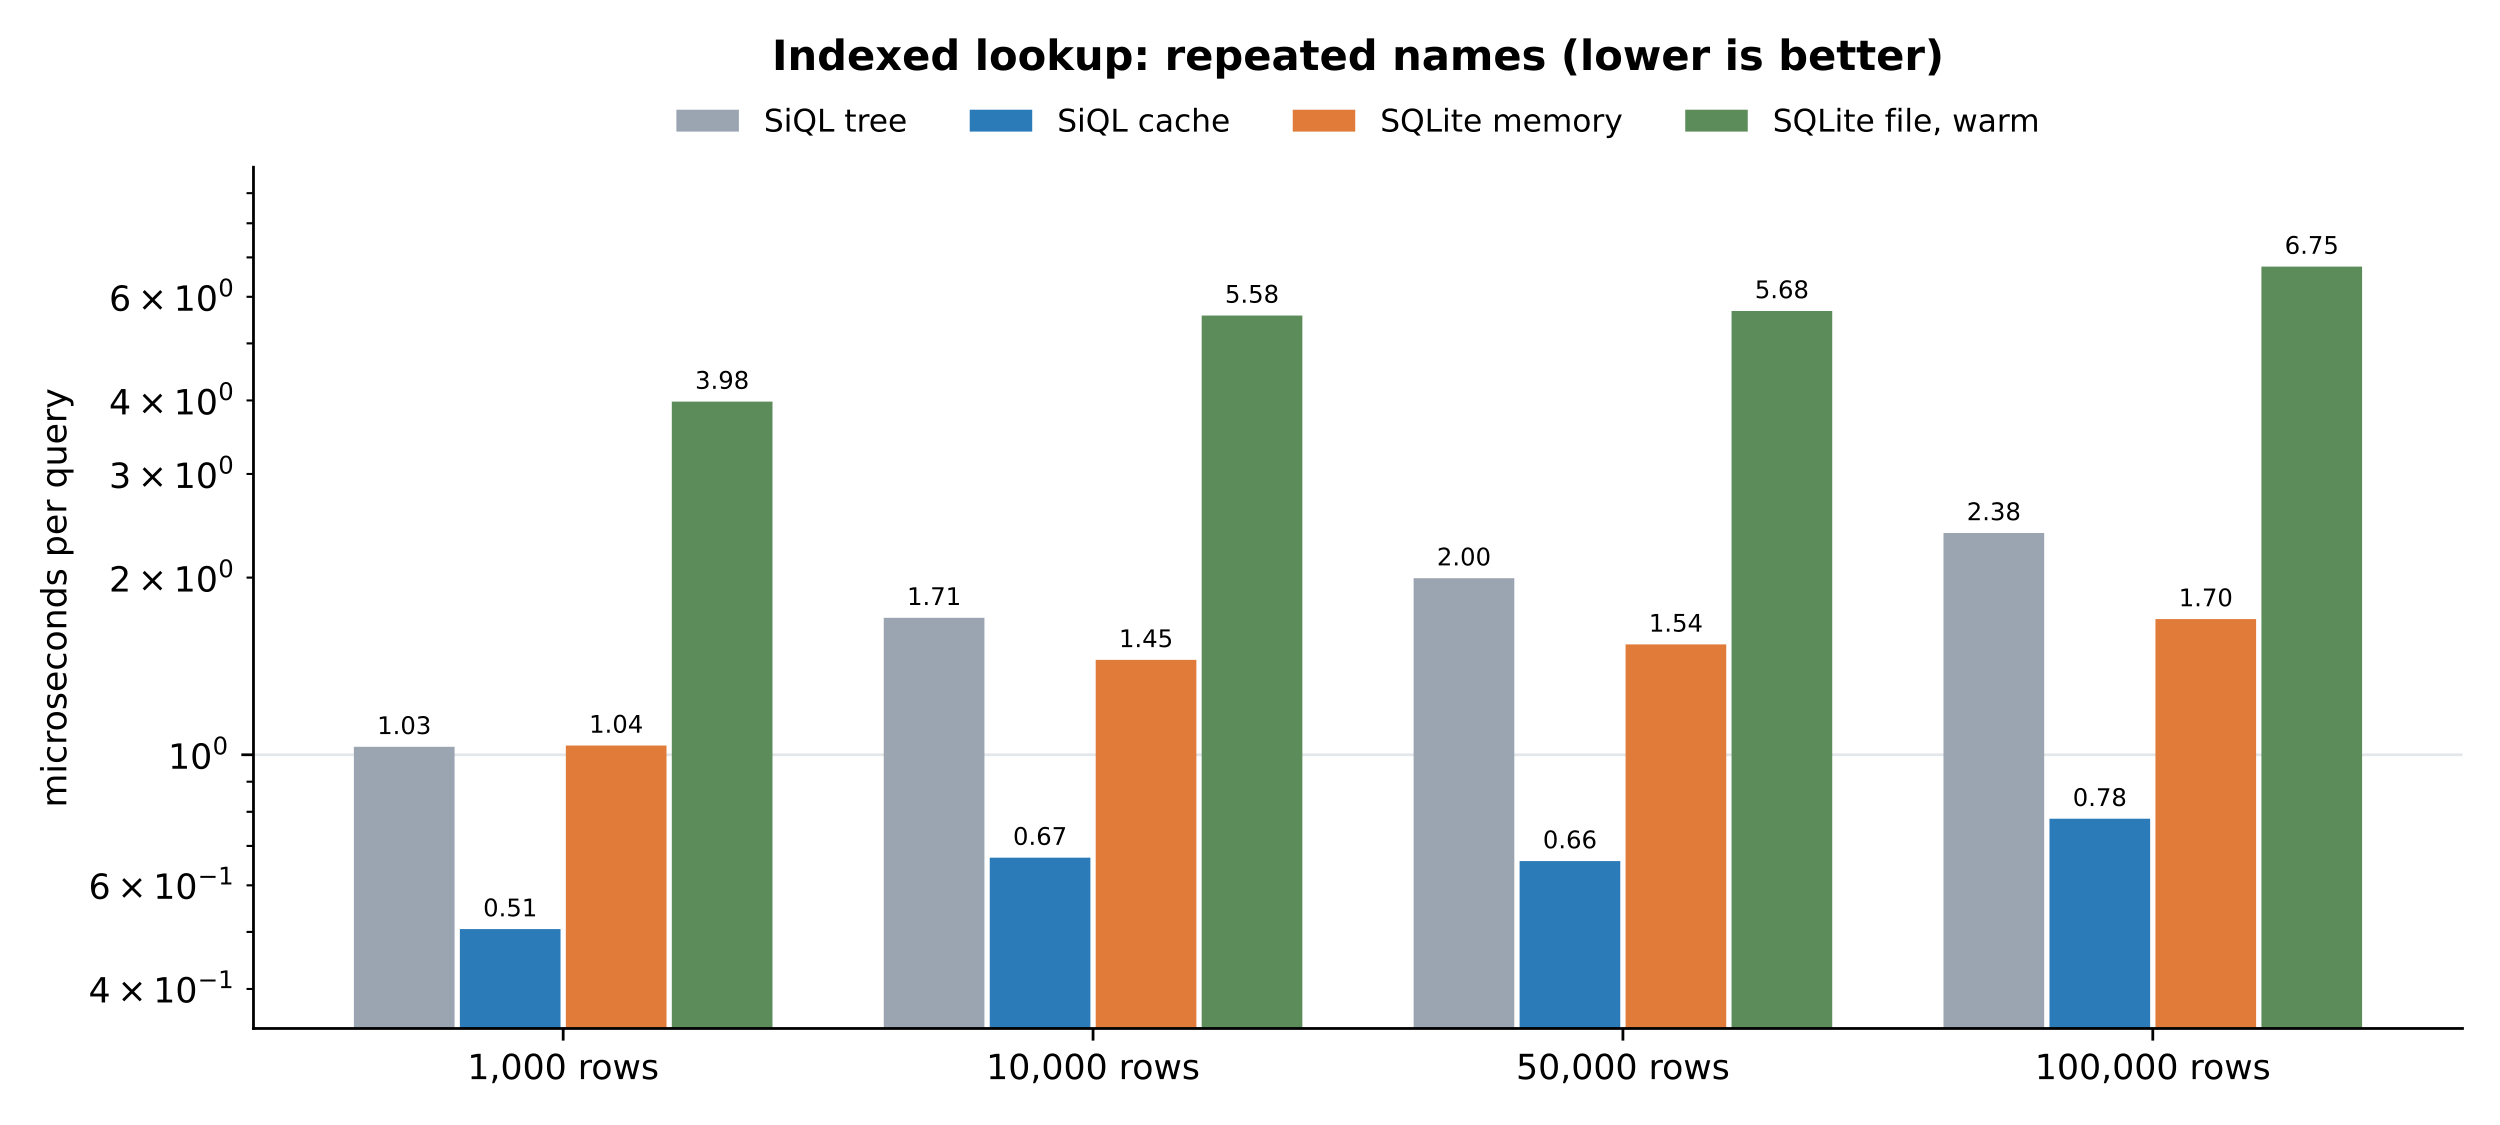
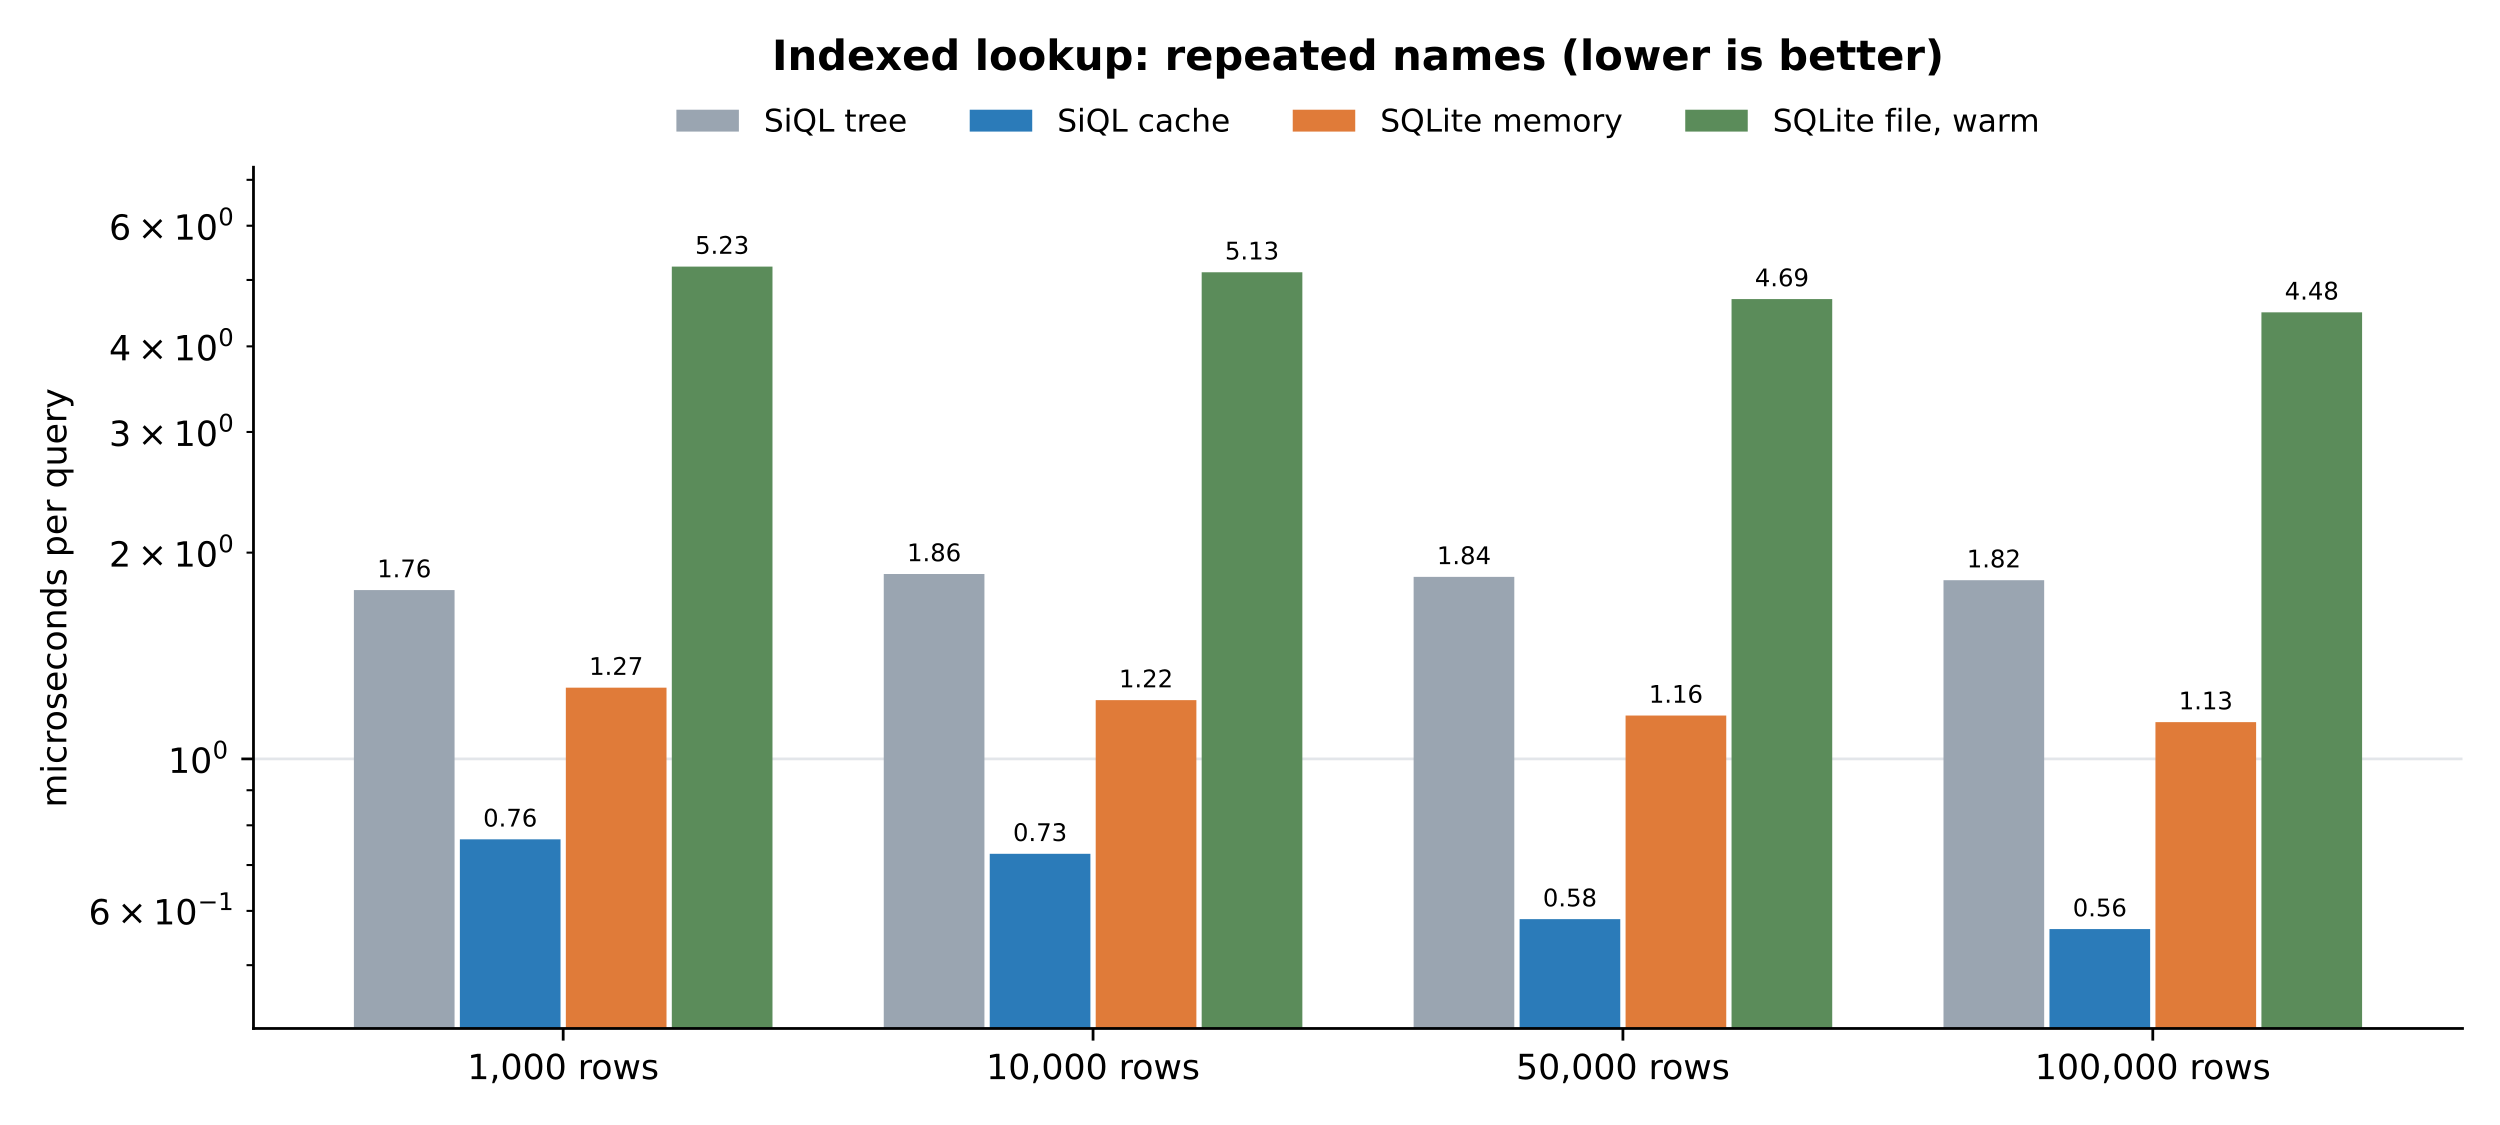
<svg xmlns="http://www.w3.org/2000/svg" xmlns:xlink="http://www.w3.org/1999/xlink" width="720pt" height="324pt" viewBox="0 0 720 324" version="1.1">
  <defs>
    <style type="text/css">*{stroke-linejoin: round; stroke-linecap: butt}</style>
  </defs>
  <g id="figure_1">
    <g id="patch_1">
      <path d="M 0 324 L 720 324 L 720 0 L 0 0 z " style="fill: #ffffff" />
    </g>
    <g id="axes_1">
      <g id="patch_2">
        <path d="M 73.002 296.2 L 709.2 296.2 L 709.2 48.16 L 73.002 48.16 z " style="fill: #ffffff" />
      </g>
      <g id="matplotlib.axis_1">
        <g id="xtick_1">
          <g id="line2d_1">
            <defs>
-               <path id="mf6ebf733c0" d="M 0 0 L 0 3.5 " style="stroke: #000000; stroke-width: 0.8" />
+               <path id="m4d9859e5fb" d="M 0 0 L 0 3.5 " style="stroke: #000000; stroke-width: 0.8" />
            </defs>
            <g>
-               <use xlink:href="#mf6ebf733c0" x="162.198" y="296.2" style="stroke: #000000; stroke-width: 0.8" />
+               <use xlink:href="#m4d9859e5fb" x="162.198" y="296.2" style="stroke: #000000; stroke-width: 0.8" />
            </g>
          </g>
          <g id="text_1">
            <text style="font-size: 10px; font-family: 'DejaVu Sans', 'Bitstream Vera Sans', 'Computer Modern Sans Serif', 'Lucida Grande', 'Verdana', 'Geneva', 'Lucid', 'Arial', 'Helvetica', 'Avant Garde', sans-serif; text-anchor: middle" x="162.198" y="310.798" transform="rotate(-0 162.1982 310.7977)">1,000 rows</text>
          </g>
        </g>
        <g id="xtick_2">
          <g id="line2d_2">
            <g>
-               <use xlink:href="#mf6ebf733c0" x="314.8" y="296.2" style="stroke: #000000; stroke-width: 0.8" />
+               <use xlink:href="#m4d9859e5fb" x="314.8" y="296.2" style="stroke: #000000; stroke-width: 0.8" />
            </g>
          </g>
          <g id="text_2">
            <text style="font-size: 10px; font-family: 'DejaVu Sans', 'Bitstream Vera Sans', 'Computer Modern Sans Serif', 'Lucida Grande', 'Verdana', 'Geneva', 'Lucid', 'Arial', 'Helvetica', 'Avant Garde', sans-serif; text-anchor: middle" x="314.8" y="310.798" transform="rotate(-0 314.8002 310.7977)">10,000 rows</text>
          </g>
        </g>
        <g id="xtick_3">
          <g id="line2d_3">
            <g>
-               <use xlink:href="#mf6ebf733c0" x="467.402" y="296.2" style="stroke: #000000; stroke-width: 0.8" />
+               <use xlink:href="#m4d9859e5fb" x="467.402" y="296.2" style="stroke: #000000; stroke-width: 0.8" />
            </g>
          </g>
          <g id="text_3">
            <text style="font-size: 10px; font-family: 'DejaVu Sans', 'Bitstream Vera Sans', 'Computer Modern Sans Serif', 'Lucida Grande', 'Verdana', 'Geneva', 'Lucid', 'Arial', 'Helvetica', 'Avant Garde', sans-serif; text-anchor: middle" x="467.402" y="310.798" transform="rotate(-0 467.4022 310.7977)">50,000 rows</text>
          </g>
        </g>
        <g id="xtick_4">
          <g id="line2d_4">
            <g>
-               <use xlink:href="#mf6ebf733c0" x="620.004" y="296.2" style="stroke: #000000; stroke-width: 0.8" />
+               <use xlink:href="#m4d9859e5fb" x="620.004" y="296.2" style="stroke: #000000; stroke-width: 0.8" />
            </g>
          </g>
          <g id="text_4">
            <text style="font-size: 10px; font-family: 'DejaVu Sans', 'Bitstream Vera Sans', 'Computer Modern Sans Serif', 'Lucida Grande', 'Verdana', 'Geneva', 'Lucid', 'Arial', 'Helvetica', 'Avant Garde', sans-serif; text-anchor: middle" x="620.004" y="310.798" transform="rotate(-0 620.0041 310.7977)">100,000 rows</text>
          </g>
        </g>
      </g>
      <g id="matplotlib.axis_2">
        <g id="ytick_1">
          <g id="line2d_5">
-             <path d="M 73.002 217.371 L 709.2 217.371 " clip-path="url(#p9bba80e33c)" style="fill: none; stroke: #e3e6ea; stroke-width: 0.8; stroke-linecap: square" />
+             <path d="M 73.002 218.564 L 709.2 218.564 " clip-path="url(#pbf1eda3545)" style="fill: none; stroke: #e3e6ea; stroke-width: 0.8; stroke-linecap: square" />
          </g>
          <g id="line2d_6">
            <defs>
-               <path id="m8ba8785f25" d="M 0 0 L -3.5 0 " style="stroke: #000000; stroke-width: 0.8" />
+               <path id="mb979011521" d="M 0 0 L -3.5 0 " style="stroke: #000000; stroke-width: 0.8" />
            </defs>
            <g>
-               <use xlink:href="#m8ba8785f25" x="73.002" y="217.371" style="stroke: #000000; stroke-width: 0.8" />
+               <use xlink:href="#mb979011521" x="73.002" y="218.564" style="stroke: #000000; stroke-width: 0.8" />
            </g>
          </g>
          <g id="text_5">
-             <g transform="translate(48.40234 222.0712)">
+             <g transform="translate(48.40234 223.2637)">
              <text>
                <tspan x="0" y="-0.675" style="font-size: 10px; font-family: 'DejaVu Sans'">1</tspan>
                <tspan x="6.362" y="-0.675" style="font-size: 10px; font-family: 'DejaVu Sans'">0</tspan>
                <tspan x="12.82" y="-4.805" style="font-size: 7px; font-family: 'DejaVu Sans'">0</tspan>
              </text>
            </g>
          </g>
        </g>
        <g id="ytick_2">
          <g id="line2d_7">
            <defs>
-               <path id="m31df049c15" d="M 0 0 L -2 0 " style="stroke: #000000; stroke-width: 0.6" />
+               <path id="m7df3cbceae" d="M 0 0 L -2 0 " style="stroke: #000000; stroke-width: 0.6" />
            </defs>
            <g>
-               <use xlink:href="#m31df049c15" x="73.002" y="284.821" style="stroke: #000000; stroke-width: 0.6" />
-             </g>
-           </g>
-           <g id="text_6">
-             <g transform="translate(25.50234 289.4714)">
-               <text>
-                 <tspan x="0" y="-0.762" style="font-size: 10px; font-family: 'DejaVu Sans'">4</tspan>
-                 <tspan x="8.311" y="-0.762" style="font-size: 10px; font-family: 'DejaVu Sans'">×</tspan>
-                 <tspan x="18.638" y="-0.762" style="font-size: 10px; font-family: 'DejaVu Sans'">1</tspan>
-                 <tspan x="25" y="-0.762" style="font-size: 10px; font-family: 'DejaVu Sans'">0</tspan>
-                 <tspan x="31.458" y="-4.892" style="font-size: 7px; font-family: 'DejaVu Sans'">−</tspan>
-                 <tspan x="37.323" y="-4.892" style="font-size: 7px; font-family: 'DejaVu Sans'">1</tspan>
-               </text>
+               <use xlink:href="#m7df3cbceae" x="73.002" y="277.967" style="stroke: #000000; stroke-width: 0.6" />
            </g>
          </g>
        </g>
        <g id="ytick_3">
          <g id="line2d_8">
            <g>
-               <use xlink:href="#m31df049c15" x="73.002" y="268.395" style="stroke: #000000; stroke-width: 0.6" />
-             </g>
-           </g>
-         </g>
-         <g id="ytick_4">
-           <g id="line2d_9">
-             <g>
-               <use xlink:href="#m31df049c15" x="73.002" y="254.974" style="stroke: #000000; stroke-width: 0.6" />
-             </g>
-           </g>
-           <g id="text_7">
-             <g transform="translate(25.50234 259.6242)">
+               <use xlink:href="#m7df3cbceae" x="73.002" y="262.342" style="stroke: #000000; stroke-width: 0.6" />
+             </g>
+           </g>
+           <g id="text_6">
+             <g transform="translate(25.50234 266.9917)">
              <text>
                <tspan x="0" y="-0.762" style="font-size: 10px; font-family: 'DejaVu Sans'">6</tspan>
                <tspan x="8.311" y="-0.762" style="font-size: 10px; font-family: 'DejaVu Sans'">×</tspan>
                <tspan x="18.638" y="-0.762" style="font-size: 10px; font-family: 'DejaVu Sans'">1</tspan>
                <tspan x="25" y="-0.762" style="font-size: 10px; font-family: 'DejaVu Sans'">0</tspan>
                <tspan x="31.458" y="-4.892" style="font-size: 7px; font-family: 'DejaVu Sans'">−</tspan>
                <tspan x="37.323" y="-4.892" style="font-size: 7px; font-family: 'DejaVu Sans'">1</tspan>
              </text>
            </g>
          </g>
        </g>
+         <g id="ytick_4">
+           <g id="line2d_9">
+             <g>
+               <use xlink:href="#m7df3cbceae" x="73.002" y="249.131" style="stroke: #000000; stroke-width: 0.6" />
+             </g>
+           </g>
+         </g>
        <g id="ytick_5">
          <g id="line2d_10">
            <g>
-               <use xlink:href="#m31df049c15" x="73.002" y="243.627" style="stroke: #000000; stroke-width: 0.6" />
+               <use xlink:href="#m7df3cbceae" x="73.002" y="237.687" style="stroke: #000000; stroke-width: 0.6" />
            </g>
          </g>
        </g>
        <g id="ytick_6">
          <g id="line2d_11">
            <g>
-               <use xlink:href="#m31df049c15" x="73.002" y="233.797" style="stroke: #000000; stroke-width: 0.6" />
+               <use xlink:href="#m7df3cbceae" x="73.002" y="227.593" style="stroke: #000000; stroke-width: 0.6" />
            </g>
          </g>
        </g>
        <g id="ytick_7">
          <g id="line2d_12">
            <g>
-               <use xlink:href="#m31df049c15" x="73.002" y="225.127" style="stroke: #000000; stroke-width: 0.6" />
-             </g>
-           </g>
-         </g>
-         <g id="ytick_8">
-           <g id="line2d_13">
-             <g>
-               <use xlink:href="#m31df049c15" x="73.002" y="166.347" style="stroke: #000000; stroke-width: 0.6" />
-             </g>
-           </g>
-           <g id="text_8">
-             <g transform="translate(31.40234 171.0471)">
+               <use xlink:href="#m7df3cbceae" x="73.002" y="159.16" style="stroke: #000000; stroke-width: 0.6" />
+             </g>
+           </g>
+           <g id="text_7">
+             <g transform="translate(31.40234 163.8605)">
              <text>
                <tspan x="0" y="-0.675" style="font-size: 10px; font-family: 'DejaVu Sans'">2</tspan>
                <tspan x="8.311" y="-0.675" style="font-size: 10px; font-family: 'DejaVu Sans'">×</tspan>
                <tspan x="18.638" y="-0.675" style="font-size: 10px; font-family: 'DejaVu Sans'">1</tspan>
                <tspan x="25" y="-0.675" style="font-size: 10px; font-family: 'DejaVu Sans'">0</tspan>
                <tspan x="31.458" y="-4.805" style="font-size: 7px; font-family: 'DejaVu Sans'">0</tspan>
              </text>
            </g>
          </g>
        </g>
-         <g id="ytick_9">
-           <g id="line2d_14">
-             <g>
-               <use xlink:href="#m31df049c15" x="73.002" y="136.5" style="stroke: #000000; stroke-width: 0.6" />
-             </g>
-           </g>
-           <g id="text_9">
-             <g transform="translate(31.40234 141.1999)">
+         <g id="ytick_8">
+           <g id="line2d_13">
+             <g>
+               <use xlink:href="#m7df3cbceae" x="73.002" y="124.412" style="stroke: #000000; stroke-width: 0.6" />
+             </g>
+           </g>
+           <g id="text_8">
+             <g transform="translate(31.40234 129.1119)">
              <text>
                <tspan x="0" y="-0.675" style="font-size: 10px; font-family: 'DejaVu Sans'">3</tspan>
                <tspan x="8.311" y="-0.675" style="font-size: 10px; font-family: 'DejaVu Sans'">×</tspan>
                <tspan x="18.638" y="-0.675" style="font-size: 10px; font-family: 'DejaVu Sans'">1</tspan>
                <tspan x="25" y="-0.675" style="font-size: 10px; font-family: 'DejaVu Sans'">0</tspan>
                <tspan x="31.458" y="-4.805" style="font-size: 7px; font-family: 'DejaVu Sans'">0</tspan>
              </text>
            </g>
          </g>
        </g>
-         <g id="ytick_10">
-           <g id="line2d_15">
-             <g>
-               <use xlink:href="#m31df049c15" x="73.002" y="115.323" style="stroke: #000000; stroke-width: 0.6" />
-             </g>
-           </g>
-           <g id="text_10">
-             <g transform="translate(31.40234 120.023)">
+         <g id="ytick_9">
+           <g id="line2d_14">
+             <g>
+               <use xlink:href="#m7df3cbceae" x="73.002" y="99.757" style="stroke: #000000; stroke-width: 0.6" />
+             </g>
+           </g>
+           <g id="text_9">
+             <g transform="translate(31.40234 104.4573)">
              <text>
                <tspan x="0" y="-0.675" style="font-size: 10px; font-family: 'DejaVu Sans'">4</tspan>
                <tspan x="8.311" y="-0.675" style="font-size: 10px; font-family: 'DejaVu Sans'">×</tspan>
                <tspan x="18.638" y="-0.675" style="font-size: 10px; font-family: 'DejaVu Sans'">1</tspan>
                <tspan x="25" y="-0.675" style="font-size: 10px; font-family: 'DejaVu Sans'">0</tspan>
                <tspan x="31.458" y="-4.805" style="font-size: 7px; font-family: 'DejaVu Sans'">0</tspan>
              </text>
            </g>
          </g>
        </g>
+         <g id="ytick_10">
+           <g id="line2d_15">
+             <g>
+               <use xlink:href="#m7df3cbceae" x="73.002" y="80.634" style="stroke: #000000; stroke-width: 0.6" />
+             </g>
+           </g>
+         </g>
        <g id="ytick_11">
          <g id="line2d_16">
            <g>
-               <use xlink:href="#m31df049c15" x="73.002" y="98.897" style="stroke: #000000; stroke-width: 0.6" />
-             </g>
-           </g>
-         </g>
-         <g id="ytick_12">
-           <g id="line2d_17">
-             <g>
-               <use xlink:href="#m31df049c15" x="73.002" y="85.476" style="stroke: #000000; stroke-width: 0.6" />
-             </g>
-           </g>
-           <g id="text_11">
-             <g transform="translate(31.40234 90.17581)">
+               <use xlink:href="#m7df3cbceae" x="73.002" y="65.009" style="stroke: #000000; stroke-width: 0.6" />
+             </g>
+           </g>
+           <g id="text_10">
+             <g transform="translate(31.40234 69.7087)">
              <text>
                <tspan x="0" y="-0.675" style="font-size: 10px; font-family: 'DejaVu Sans'">6</tspan>
                <tspan x="8.311" y="-0.675" style="font-size: 10px; font-family: 'DejaVu Sans'">×</tspan>
                <tspan x="18.638" y="-0.675" style="font-size: 10px; font-family: 'DejaVu Sans'">1</tspan>
                <tspan x="25" y="-0.675" style="font-size: 10px; font-family: 'DejaVu Sans'">0</tspan>
                <tspan x="31.458" y="-4.805" style="font-size: 7px; font-family: 'DejaVu Sans'">0</tspan>
              </text>
            </g>
          </g>
        </g>
-         <g id="ytick_13">
-           <g id="line2d_18">
-             <g>
-               <use xlink:href="#m31df049c15" x="73.002" y="74.128" style="stroke: #000000; stroke-width: 0.6" />
-             </g>
-           </g>
-         </g>
-         <g id="ytick_14">
-           <g id="line2d_19">
-             <g>
-               <use xlink:href="#m31df049c15" x="73.002" y="64.299" style="stroke: #000000; stroke-width: 0.6" />
-             </g>
-           </g>
-         </g>
-         <g id="ytick_15">
-           <g id="line2d_20">
-             <g>
-               <use xlink:href="#m31df049c15" x="73.002" y="55.629" style="stroke: #000000; stroke-width: 0.6" />
-             </g>
-           </g>
-         </g>
-         <g id="text_12">
+         <g id="ytick_12">
+           <g id="line2d_17">
+             <g>
+               <use xlink:href="#m7df3cbceae" x="73.002" y="51.798" style="stroke: #000000; stroke-width: 0.6" />
+             </g>
+           </g>
+         </g>
+         <g id="text_11">
          <text style="font-size: 10px; font-family: 'DejaVu Sans', 'Bitstream Vera Sans', 'Computer Modern Sans Serif', 'Lucida Grande', 'Verdana', 'Geneva', 'Lucid', 'Arial', 'Helvetica', 'Avant Garde', sans-serif; text-anchor: middle" x="19.1" y="172.18" transform="rotate(-90 19.1 172.18)">microseconds per query</text>
        </g>
      </g>
      <g id="patch_3">
-         <path d="M 101.92 169715.734 L 130.915 169715.734 L 130.915 215.087 L 101.92 215.087 z " clip-path="url(#p9bba80e33c)" style="fill: #9aa5b1" />
+         <path d="M 101.92 197551.605 L 130.915 197551.605 L 130.915 169.943 L 101.92 169.943 z " clip-path="url(#pbf1eda3545)" style="fill: #9aa5b1" />
      </g>
      <g id="patch_4">
-         <path d="M 254.522 169715.734 L 283.517 169715.734 L 283.517 177.927 L 254.522 177.927 z " clip-path="url(#p9bba80e33c)" style="fill: #9aa5b1" />
+         <path d="M 254.522 197551.605 L 283.517 197551.605 L 283.517 165.311 L 254.522 165.311 z " clip-path="url(#pbf1eda3545)" style="fill: #9aa5b1" />
      </g>
      <g id="patch_5">
-         <path d="M 407.124 169715.734 L 436.119 169715.734 L 436.119 166.528 L 407.124 166.528 z " clip-path="url(#p9bba80e33c)" style="fill: #9aa5b1" />
+         <path d="M 407.124 197551.605 L 436.119 197551.605 L 436.119 166.147 L 407.124 166.147 z " clip-path="url(#pbf1eda3545)" style="fill: #9aa5b1" />
      </g>
      <g id="patch_6">
-         <path d="M 559.726 169715.734 L 588.721 169715.734 L 588.721 153.498 L 559.726 153.498 z " clip-path="url(#p9bba80e33c)" style="fill: #9aa5b1" />
+         <path d="M 559.726 197551.605 L 588.721 197551.605 L 588.721 167.095 L 559.726 167.095 z " clip-path="url(#pbf1eda3545)" style="fill: #9aa5b1" />
      </g>
      <g id="patch_7">
-         <path d="M 132.441 169715.734 L 161.435 169715.734 L 161.435 267.58 L 132.441 267.58 z " clip-path="url(#p9bba80e33c)" style="fill: #2b7bb9" />
+         <path d="M 132.441 197551.605 L 161.435 197551.605 L 161.435 241.725 L 132.441 241.725 z " clip-path="url(#pbf1eda3545)" style="fill: #2b7bb9" />
      </g>
      <g id="patch_8">
-         <path d="M 285.043 169715.734 L 314.037 169715.734 L 314.037 247 L 285.043 247 z " clip-path="url(#p9bba80e33c)" style="fill: #2b7bb9" />
+         <path d="M 285.043 197551.605 L 314.037 197551.605 L 314.037 245.903 L 285.043 245.903 z " clip-path="url(#pbf1eda3545)" style="fill: #2b7bb9" />
      </g>
      <g id="patch_9">
-         <path d="M 437.645 169715.734 L 466.639 169715.734 L 466.639 247.987 L 437.645 247.987 z " clip-path="url(#p9bba80e33c)" style="fill: #2b7bb9" />
+         <path d="M 437.645 197551.605 L 466.639 197551.605 L 466.639 264.719 L 437.645 264.719 z " clip-path="url(#pbf1eda3545)" style="fill: #2b7bb9" />
      </g>
      <g id="patch_10">
-         <path d="M 590.247 169715.734 L 619.241 169715.734 L 619.241 235.804 L 590.247 235.804 z " clip-path="url(#p9bba80e33c)" style="fill: #2b7bb9" />
+         <path d="M 590.247 197551.605 L 619.241 197551.605 L 619.241 267.58 L 590.247 267.58 z " clip-path="url(#pbf1eda3545)" style="fill: #2b7bb9" />
      </g>
      <g id="patch_11">
-         <path d="M 162.961 169715.734 L 191.956 169715.734 L 191.956 214.709 L 162.961 214.709 z " clip-path="url(#p9bba80e33c)" style="fill: #e07b39" />
+         <path d="M 162.961 197551.605 L 191.956 197551.605 L 191.956 198.046 L 162.961 198.046 z " clip-path="url(#pbf1eda3545)" style="fill: #e07b39" />
      </g>
      <g id="patch_12">
-         <path d="M 315.563 169715.734 L 344.558 169715.734 L 344.558 190.05 L 315.563 190.05 z " clip-path="url(#p9bba80e33c)" style="fill: #e07b39" />
+         <path d="M 315.563 197551.605 L 344.558 197551.605 L 344.558 201.629 L 315.563 201.629 z " clip-path="url(#pbf1eda3545)" style="fill: #e07b39" />
      </g>
      <g id="patch_13">
-         <path d="M 468.165 169715.734 L 497.16 169715.734 L 497.16 185.592 L 468.165 185.592 z " clip-path="url(#p9bba80e33c)" style="fill: #e07b39" />
+         <path d="M 468.165 197551.605 L 497.16 197551.605 L 497.16 206.072 L 468.165 206.072 z " clip-path="url(#pbf1eda3545)" style="fill: #e07b39" />
      </g>
      <g id="patch_14">
-         <path d="M 620.767 169715.734 L 649.762 169715.734 L 649.762 178.287 L 620.767 178.287 z " clip-path="url(#p9bba80e33c)" style="fill: #e07b39" />
+         <path d="M 620.767 197551.605 L 649.762 197551.605 L 649.762 207.98 L 620.767 207.98 z " clip-path="url(#pbf1eda3545)" style="fill: #e07b39" />
      </g>
      <g id="patch_15">
-         <path d="M 193.482 169715.734 L 222.476 169715.734 L 222.476 115.657 L 193.482 115.657 z " clip-path="url(#p9bba80e33c)" style="fill: #5b8c5a" />
+         <path d="M 193.482 197551.605 L 222.476 197551.605 L 222.476 76.78 L 193.482 76.78 z " clip-path="url(#pbf1eda3545)" style="fill: #5b8c5a" />
      </g>
      <g id="patch_16">
-         <path d="M 346.084 169715.734 L 375.078 169715.734 L 375.078 90.866 L 346.084 90.866 z " clip-path="url(#p9bba80e33c)" style="fill: #5b8c5a" />
+         <path d="M 346.084 197551.605 L 375.078 197551.605 L 375.078 78.417 L 346.084 78.417 z " clip-path="url(#pbf1eda3545)" style="fill: #5b8c5a" />
      </g>
      <g id="patch_17">
-         <path d="M 498.686 169715.734 L 527.68 169715.734 L 527.68 89.565 L 498.686 89.565 z " clip-path="url(#p9bba80e33c)" style="fill: #5b8c5a" />
+         <path d="M 498.686 197551.605 L 527.68 197551.605 L 527.68 86.128 L 498.686 86.128 z " clip-path="url(#pbf1eda3545)" style="fill: #5b8c5a" />
      </g>
      <g id="patch_18">
-         <path d="M 651.288 169715.734 L 680.282 169715.734 L 680.282 76.78 L 651.288 76.78 z " clip-path="url(#p9bba80e33c)" style="fill: #5b8c5a" />
+         <path d="M 651.288 197551.605 L 680.282 197551.605 L 680.282 89.959 L 651.288 89.959 z " clip-path="url(#pbf1eda3545)" style="fill: #5b8c5a" />
      </g>
      <g id="patch_19">
        <path d="M 73.002 296.2 L 73.002 48.16 " style="fill: none; stroke: #000000; stroke-width: 0.8; stroke-linejoin: miter; stroke-linecap: square" />
      </g>
      <g id="patch_20">
        <path d="M 73.002 296.2 L 709.2 296.2 " style="fill: none; stroke: #000000; stroke-width: 0.8; stroke-linejoin: miter; stroke-linecap: square" />
      </g>
+       <g id="text_12">
+         <text style="font-size: 7px; font-family: 'DejaVu Sans', 'Bitstream Vera Sans', 'Computer Modern Sans Serif', 'Lucida Grande', 'Verdana', 'Geneva', 'Lucid', 'Arial', 'Helvetica', 'Avant Garde', sans-serif; text-anchor: middle" x="116.418" y="166.261" transform="rotate(-0 116.4176 166.2609)">1.76</text>
+       </g>
      <g id="text_13">
-         <text style="font-size: 7px; font-family: 'DejaVu Sans', 'Bitstream Vera Sans', 'Computer Modern Sans Serif', 'Lucida Grande', 'Verdana', 'Geneva', 'Lucid', 'Arial', 'Helvetica', 'Avant Garde', sans-serif; text-anchor: middle" x="116.418" y="211.406" transform="rotate(-0 116.4176 211.4059)">1.03</text>
+         <text style="font-size: 7px; font-family: 'DejaVu Sans', 'Bitstream Vera Sans', 'Computer Modern Sans Serif', 'Lucida Grande', 'Verdana', 'Geneva', 'Lucid', 'Arial', 'Helvetica', 'Avant Garde', sans-serif; text-anchor: middle" x="269.02" y="161.63" transform="rotate(-0 269.0196 161.6298)">1.86</text>
      </g>
      <g id="text_14">
-         <text style="font-size: 7px; font-family: 'DejaVu Sans', 'Bitstream Vera Sans', 'Computer Modern Sans Serif', 'Lucida Grande', 'Verdana', 'Geneva', 'Lucid', 'Arial', 'Helvetica', 'Avant Garde', sans-serif; text-anchor: middle" x="269.02" y="174.245" transform="rotate(-0 269.0196 174.2449)">1.71</text>
+         <text style="font-size: 7px; font-family: 'DejaVu Sans', 'Bitstream Vera Sans', 'Computer Modern Sans Serif', 'Lucida Grande', 'Verdana', 'Geneva', 'Lucid', 'Arial', 'Helvetica', 'Avant Garde', sans-serif; text-anchor: middle" x="421.622" y="162.466" transform="rotate(-0 421.6216 162.4657)">1.84</text>
      </g>
      <g id="text_15">
-         <text style="font-size: 7px; font-family: 'DejaVu Sans', 'Bitstream Vera Sans', 'Computer Modern Sans Serif', 'Lucida Grande', 'Verdana', 'Geneva', 'Lucid', 'Arial', 'Helvetica', 'Avant Garde', sans-serif; text-anchor: middle" x="421.622" y="162.846" transform="rotate(-0 421.6216 162.8464)">2.00</text>
+         <text style="font-size: 7px; font-family: 'DejaVu Sans', 'Bitstream Vera Sans', 'Computer Modern Sans Serif', 'Lucida Grande', 'Verdana', 'Geneva', 'Lucid', 'Arial', 'Helvetica', 'Avant Garde', sans-serif; text-anchor: middle" x="574.224" y="163.413" transform="rotate(-0 574.2235 163.4129)">1.82</text>
      </g>
      <g id="text_16">
-         <text style="font-size: 7px; font-family: 'DejaVu Sans', 'Bitstream Vera Sans', 'Computer Modern Sans Serif', 'Lucida Grande', 'Verdana', 'Geneva', 'Lucid', 'Arial', 'Helvetica', 'Avant Garde', sans-serif; text-anchor: middle" x="574.224" y="149.816" transform="rotate(-0 574.2235 149.8161)">2.38</text>
+         <text style="font-size: 7px; font-family: 'DejaVu Sans', 'Bitstream Vera Sans', 'Computer Modern Sans Serif', 'Lucida Grande', 'Verdana', 'Geneva', 'Lucid', 'Arial', 'Helvetica', 'Avant Garde', sans-serif; text-anchor: middle" x="146.938" y="238.044" transform="rotate(-0 146.938 238.0437)">0.76</text>
      </g>
      <g id="text_17">
-         <text style="font-size: 7px; font-family: 'DejaVu Sans', 'Bitstream Vera Sans', 'Computer Modern Sans Serif', 'Lucida Grande', 'Verdana', 'Geneva', 'Lucid', 'Arial', 'Helvetica', 'Avant Garde', sans-serif; text-anchor: middle" x="146.938" y="263.898" transform="rotate(-0 146.938 263.8984)">0.51</text>
+         <text style="font-size: 7px; font-family: 'DejaVu Sans', 'Bitstream Vera Sans', 'Computer Modern Sans Serif', 'Lucida Grande', 'Verdana', 'Geneva', 'Lucid', 'Arial', 'Helvetica', 'Avant Garde', sans-serif; text-anchor: middle" x="299.54" y="242.221" transform="rotate(-0 299.54 242.2212)">0.73</text>
      </g>
      <g id="text_18">
-         <text style="font-size: 7px; font-family: 'DejaVu Sans', 'Bitstream Vera Sans', 'Computer Modern Sans Serif', 'Lucida Grande', 'Verdana', 'Geneva', 'Lucid', 'Arial', 'Helvetica', 'Avant Garde', sans-serif; text-anchor: middle" x="299.54" y="243.318" transform="rotate(-0 299.54 243.3183)">0.67</text>
+         <text style="font-size: 7px; font-family: 'DejaVu Sans', 'Bitstream Vera Sans', 'Computer Modern Sans Serif', 'Lucida Grande', 'Verdana', 'Geneva', 'Lucid', 'Arial', 'Helvetica', 'Avant Garde', sans-serif; text-anchor: middle" x="452.142" y="261.037" transform="rotate(-0 452.142 261.0371)">0.58</text>
      </g>
      <g id="text_19">
-         <text style="font-size: 7px; font-family: 'DejaVu Sans', 'Bitstream Vera Sans', 'Computer Modern Sans Serif', 'Lucida Grande', 'Verdana', 'Geneva', 'Lucid', 'Arial', 'Helvetica', 'Avant Garde', sans-serif; text-anchor: middle" x="452.142" y="244.305" transform="rotate(-0 452.142 244.3054)">0.66</text>
+         <text style="font-size: 7px; font-family: 'DejaVu Sans', 'Bitstream Vera Sans', 'Computer Modern Sans Serif', 'Lucida Grande', 'Verdana', 'Geneva', 'Lucid', 'Arial', 'Helvetica', 'Avant Garde', sans-serif; text-anchor: middle" x="604.744" y="263.898" transform="rotate(-0 604.7439 263.8984)">0.56</text>
      </g>
      <g id="text_20">
-         <text style="font-size: 7px; font-family: 'DejaVu Sans', 'Bitstream Vera Sans', 'Computer Modern Sans Serif', 'Lucida Grande', 'Verdana', 'Geneva', 'Lucid', 'Arial', 'Helvetica', 'Avant Garde', sans-serif; text-anchor: middle" x="604.744" y="232.123" transform="rotate(-0 604.7439 232.1227)">0.78</text>
+         <text style="font-size: 7px; font-family: 'DejaVu Sans', 'Bitstream Vera Sans', 'Computer Modern Sans Serif', 'Lucida Grande', 'Verdana', 'Geneva', 'Lucid', 'Arial', 'Helvetica', 'Avant Garde', sans-serif; text-anchor: middle" x="177.458" y="194.364" transform="rotate(-0 177.4584 194.3639)">1.27</text>
      </g>
      <g id="text_21">
-         <text style="font-size: 7px; font-family: 'DejaVu Sans', 'Bitstream Vera Sans', 'Computer Modern Sans Serif', 'Lucida Grande', 'Verdana', 'Geneva', 'Lucid', 'Arial', 'Helvetica', 'Avant Garde', sans-serif; text-anchor: middle" x="177.458" y="211.027" transform="rotate(-0 177.4584 211.0275)">1.04</text>
+         <text style="font-size: 7px; font-family: 'DejaVu Sans', 'Bitstream Vera Sans', 'Computer Modern Sans Serif', 'Lucida Grande', 'Verdana', 'Geneva', 'Lucid', 'Arial', 'Helvetica', 'Avant Garde', sans-serif; text-anchor: middle" x="330.06" y="197.947" transform="rotate(-0 330.0604 197.9473)">1.22</text>
      </g>
      <g id="text_22">
-         <text style="font-size: 7px; font-family: 'DejaVu Sans', 'Bitstream Vera Sans', 'Computer Modern Sans Serif', 'Lucida Grande', 'Verdana', 'Geneva', 'Lucid', 'Arial', 'Helvetica', 'Avant Garde', sans-serif; text-anchor: middle" x="330.06" y="186.368" transform="rotate(-0 330.0604 186.3681)">1.45</text>
+         <text style="font-size: 7px; font-family: 'DejaVu Sans', 'Bitstream Vera Sans', 'Computer Modern Sans Serif', 'Lucida Grande', 'Verdana', 'Geneva', 'Lucid', 'Arial', 'Helvetica', 'Avant Garde', sans-serif; text-anchor: middle" x="482.662" y="202.39" transform="rotate(-0 482.6624 202.3903)">1.16</text>
      </g>
      <g id="text_23">
-         <text style="font-size: 7px; font-family: 'DejaVu Sans', 'Bitstream Vera Sans', 'Computer Modern Sans Serif', 'Lucida Grande', 'Verdana', 'Geneva', 'Lucid', 'Arial', 'Helvetica', 'Avant Garde', sans-serif; text-anchor: middle" x="482.662" y="181.911" transform="rotate(-0 482.6624 181.9106)">1.54</text>
+         <text style="font-size: 7px; font-family: 'DejaVu Sans', 'Bitstream Vera Sans', 'Computer Modern Sans Serif', 'Lucida Grande', 'Verdana', 'Geneva', 'Lucid', 'Arial', 'Helvetica', 'Avant Garde', sans-serif; text-anchor: middle" x="635.264" y="204.298" transform="rotate(-0 635.2643 204.2979)">1.13</text>
      </g>
      <g id="text_24">
-         <text style="font-size: 7px; font-family: 'DejaVu Sans', 'Bitstream Vera Sans', 'Computer Modern Sans Serif', 'Lucida Grande', 'Verdana', 'Geneva', 'Lucid', 'Arial', 'Helvetica', 'Avant Garde', sans-serif; text-anchor: middle" x="635.264" y="174.605" transform="rotate(-0 635.2643 174.6052)">1.70</text>
+         <text style="font-size: 7px; font-family: 'DejaVu Sans', 'Bitstream Vera Sans', 'Computer Modern Sans Serif', 'Lucida Grande', 'Verdana', 'Geneva', 'Lucid', 'Arial', 'Helvetica', 'Avant Garde', sans-serif; text-anchor: middle" x="207.979" y="73.098" transform="rotate(-0 207.9788 73.09836)">5.23</text>
      </g>
      <g id="text_25">
-         <text style="font-size: 7px; font-family: 'DejaVu Sans', 'Bitstream Vera Sans', 'Computer Modern Sans Serif', 'Lucida Grande', 'Verdana', 'Geneva', 'Lucid', 'Arial', 'Helvetica', 'Avant Garde', sans-serif; text-anchor: middle" x="207.979" y="111.976" transform="rotate(-0 207.9788 111.9758)">3.98</text>
+         <text style="font-size: 7px; font-family: 'DejaVu Sans', 'Bitstream Vera Sans', 'Computer Modern Sans Serif', 'Lucida Grande', 'Verdana', 'Geneva', 'Lucid', 'Arial', 'Helvetica', 'Avant Garde', sans-serif; text-anchor: middle" x="360.581" y="74.735" transform="rotate(-0 360.5808 74.73522)">5.13</text>
      </g>
      <g id="text_26">
-         <text style="font-size: 7px; font-family: 'DejaVu Sans', 'Bitstream Vera Sans', 'Computer Modern Sans Serif', 'Lucida Grande', 'Verdana', 'Geneva', 'Lucid', 'Arial', 'Helvetica', 'Avant Garde', sans-serif; text-anchor: middle" x="360.581" y="87.184" transform="rotate(-0 360.5808 87.18407)">5.58</text>
+         <text style="font-size: 7px; font-family: 'DejaVu Sans', 'Bitstream Vera Sans', 'Computer Modern Sans Serif', 'Lucida Grande', 'Verdana', 'Geneva', 'Lucid', 'Arial', 'Helvetica', 'Avant Garde', sans-serif; text-anchor: middle" x="513.183" y="82.447" transform="rotate(-0 513.1828 82.44665)">4.69</text>
      </g>
      <g id="text_27">
-         <text style="font-size: 7px; font-family: 'DejaVu Sans', 'Bitstream Vera Sans', 'Computer Modern Sans Serif', 'Lucida Grande', 'Verdana', 'Geneva', 'Lucid', 'Arial', 'Helvetica', 'Avant Garde', sans-serif; text-anchor: middle" x="513.183" y="85.884" transform="rotate(-0 513.1828 85.88354)">5.68</text>
+         <text style="font-size: 7px; font-family: 'DejaVu Sans', 'Bitstream Vera Sans', 'Computer Modern Sans Serif', 'Lucida Grande', 'Verdana', 'Geneva', 'Lucid', 'Arial', 'Helvetica', 'Avant Garde', sans-serif; text-anchor: middle" x="665.785" y="86.278" transform="rotate(-0 665.7847 86.27782)">4.48</text>
      </g>
      <g id="text_28">
-         <text style="font-size: 7px; font-family: 'DejaVu Sans', 'Bitstream Vera Sans', 'Computer Modern Sans Serif', 'Lucida Grande', 'Verdana', 'Geneva', 'Lucid', 'Arial', 'Helvetica', 'Avant Garde', sans-serif; text-anchor: middle" x="665.785" y="73.098" transform="rotate(-0 665.7847 73.09836)">6.75</text>
-       </g>
-       <g id="text_29">
        <text style="font-weight: 700; font-size: 12px; font-family: 'DejaVu Sans', 'Bitstream Vera Sans', 'Computer Modern Sans Serif', 'Lucida Grande', 'Verdana', 'Geneva', 'Lucid', 'Arial', 'Helvetica', 'Avant Garde', sans-serif; text-anchor: middle" x="391.101" y="20.16" transform="rotate(-0 391.1012 20.16)">Indexed lookup: repeated names (lower is better)</text>
      </g>
      <g id="legend_1">
        <g id="patch_21">
          <path d="M 194.8 37.898 L 212.8 37.898 L 212.8 31.598 L 194.8 31.598 z " style="fill: #9aa5b1" />
        </g>
-         <g id="text_30">
+         <g id="text_29">
          <text style="font-size: 9px; font-family: 'DejaVu Sans', 'Bitstream Vera Sans', 'Computer Modern Sans Serif', 'Lucida Grande', 'Verdana', 'Geneva', 'Lucid', 'Arial', 'Helvetica', 'Avant Garde', sans-serif; text-anchor: start" x="220" y="37.898" transform="rotate(-0 219.9999 37.89789)">SiQL tree</text>
        </g>
        <g id="patch_22">
          <path d="M 279.279 37.898 L 297.279 37.898 L 297.279 31.598 L 279.279 31.598 z " style="fill: #2b7bb9" />
        </g>
-         <g id="text_31">
+         <g id="text_30">
          <text style="font-size: 9px; font-family: 'DejaVu Sans', 'Bitstream Vera Sans', 'Computer Modern Sans Serif', 'Lucida Grande', 'Verdana', 'Geneva', 'Lucid', 'Arial', 'Helvetica', 'Avant Garde', sans-serif; text-anchor: start" x="304.479" y="37.898" transform="rotate(-0 304.479 37.89789)">SiQL cache</text>
        </g>
        <g id="patch_23">
          <path d="M 372.307 37.898 L 390.307 37.898 L 390.307 31.598 L 372.307 31.598 z " style="fill: #e07b39" />
        </g>
-         <g id="text_32">
+         <g id="text_31">
          <text style="font-size: 9px; font-family: 'DejaVu Sans', 'Bitstream Vera Sans', 'Computer Modern Sans Serif', 'Lucida Grande', 'Verdana', 'Geneva', 'Lucid', 'Arial', 'Helvetica', 'Avant Garde', sans-serif; text-anchor: start" x="397.507" y="37.898" transform="rotate(-0 397.5066 37.89789)">SQLite memory</text>
        </g>
        <g id="patch_24">
          <path d="M 485.351 37.898 L 503.351 37.898 L 503.351 31.598 L 485.351 31.598 z " style="fill: #5b8c5a" />
        </g>
-         <g id="text_33">
+         <g id="text_32">
          <text style="font-size: 9px; font-family: 'DejaVu Sans', 'Bitstream Vera Sans', 'Computer Modern Sans Serif', 'Lucida Grande', 'Verdana', 'Geneva', 'Lucid', 'Arial', 'Helvetica', 'Avant Garde', sans-serif; text-anchor: start" x="510.551" y="37.898" transform="rotate(-0 510.5509 37.89789)">SQLite file, warm</text>
        </g>
      </g>
    </g>
  </g>
  <defs>
-     <clipPath id="p9bba80e33c">
+     <clipPath id="pbf1eda3545">
      <rect x="73.002" y="48.16" width="636.198" height="248.04" />
    </clipPath>
  </defs>
</svg>
